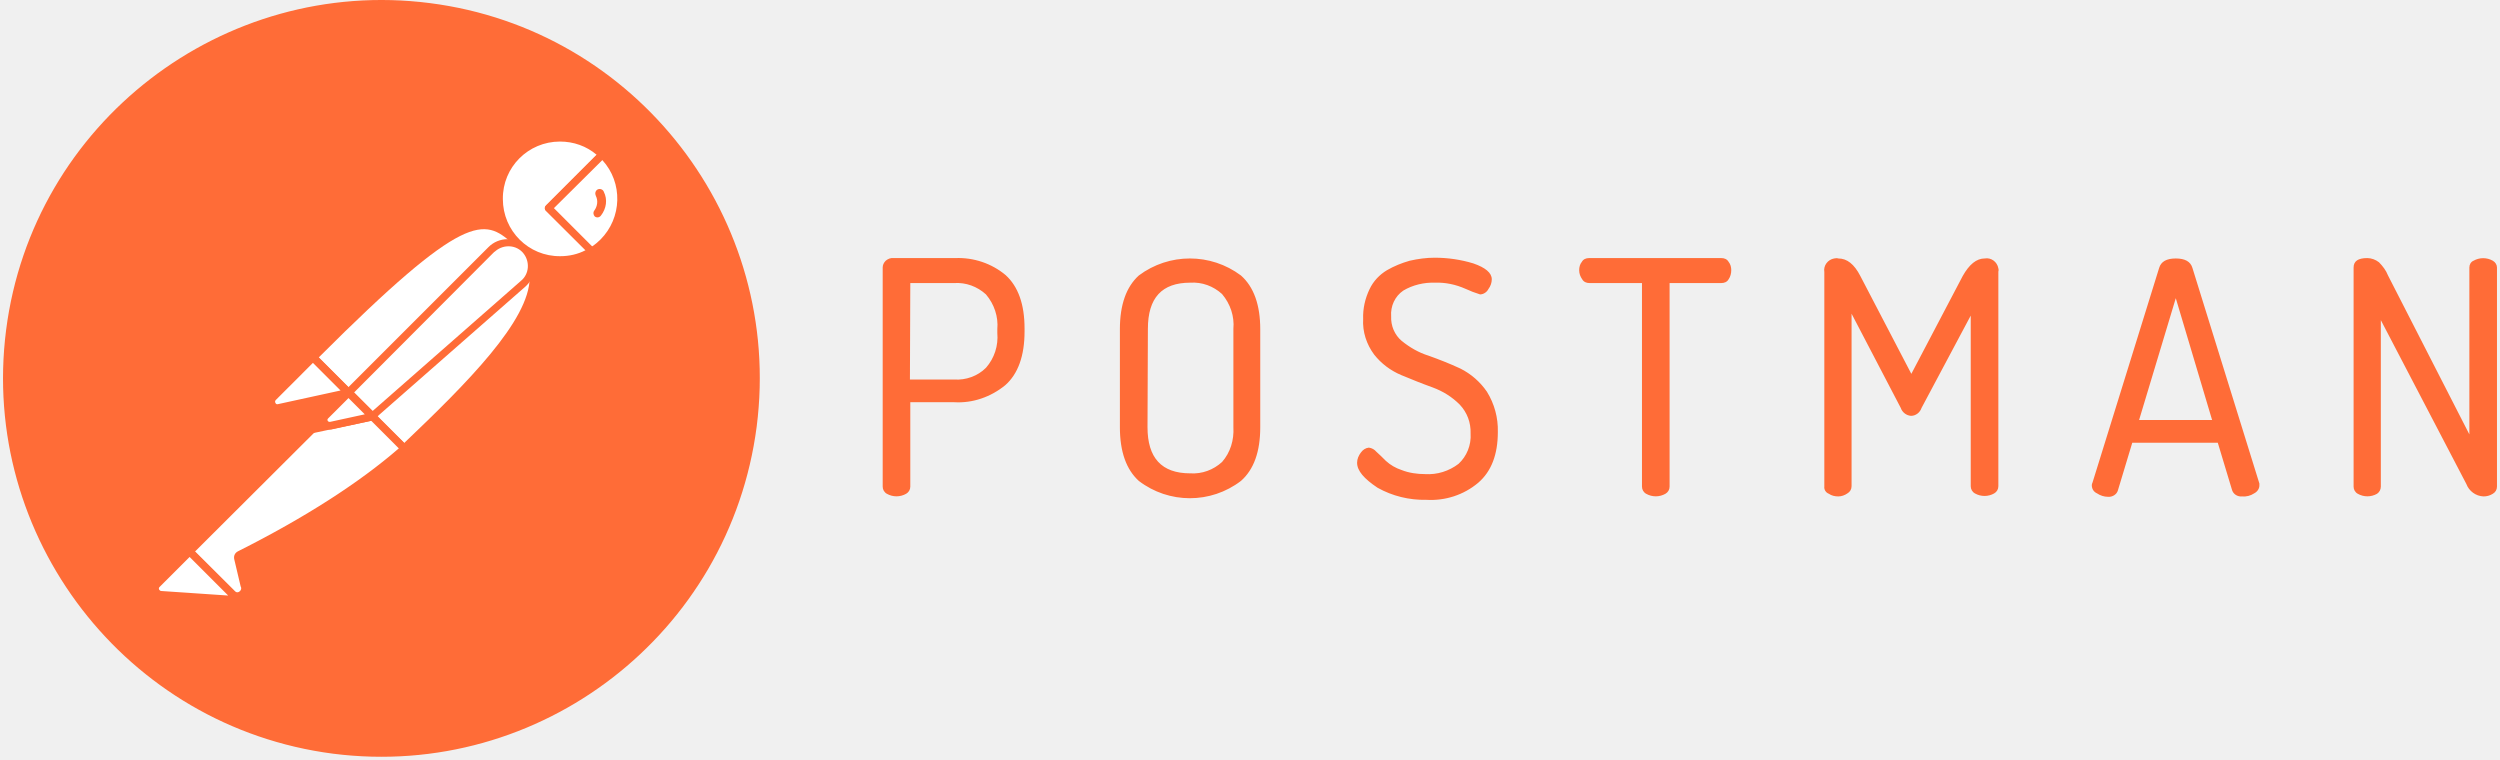
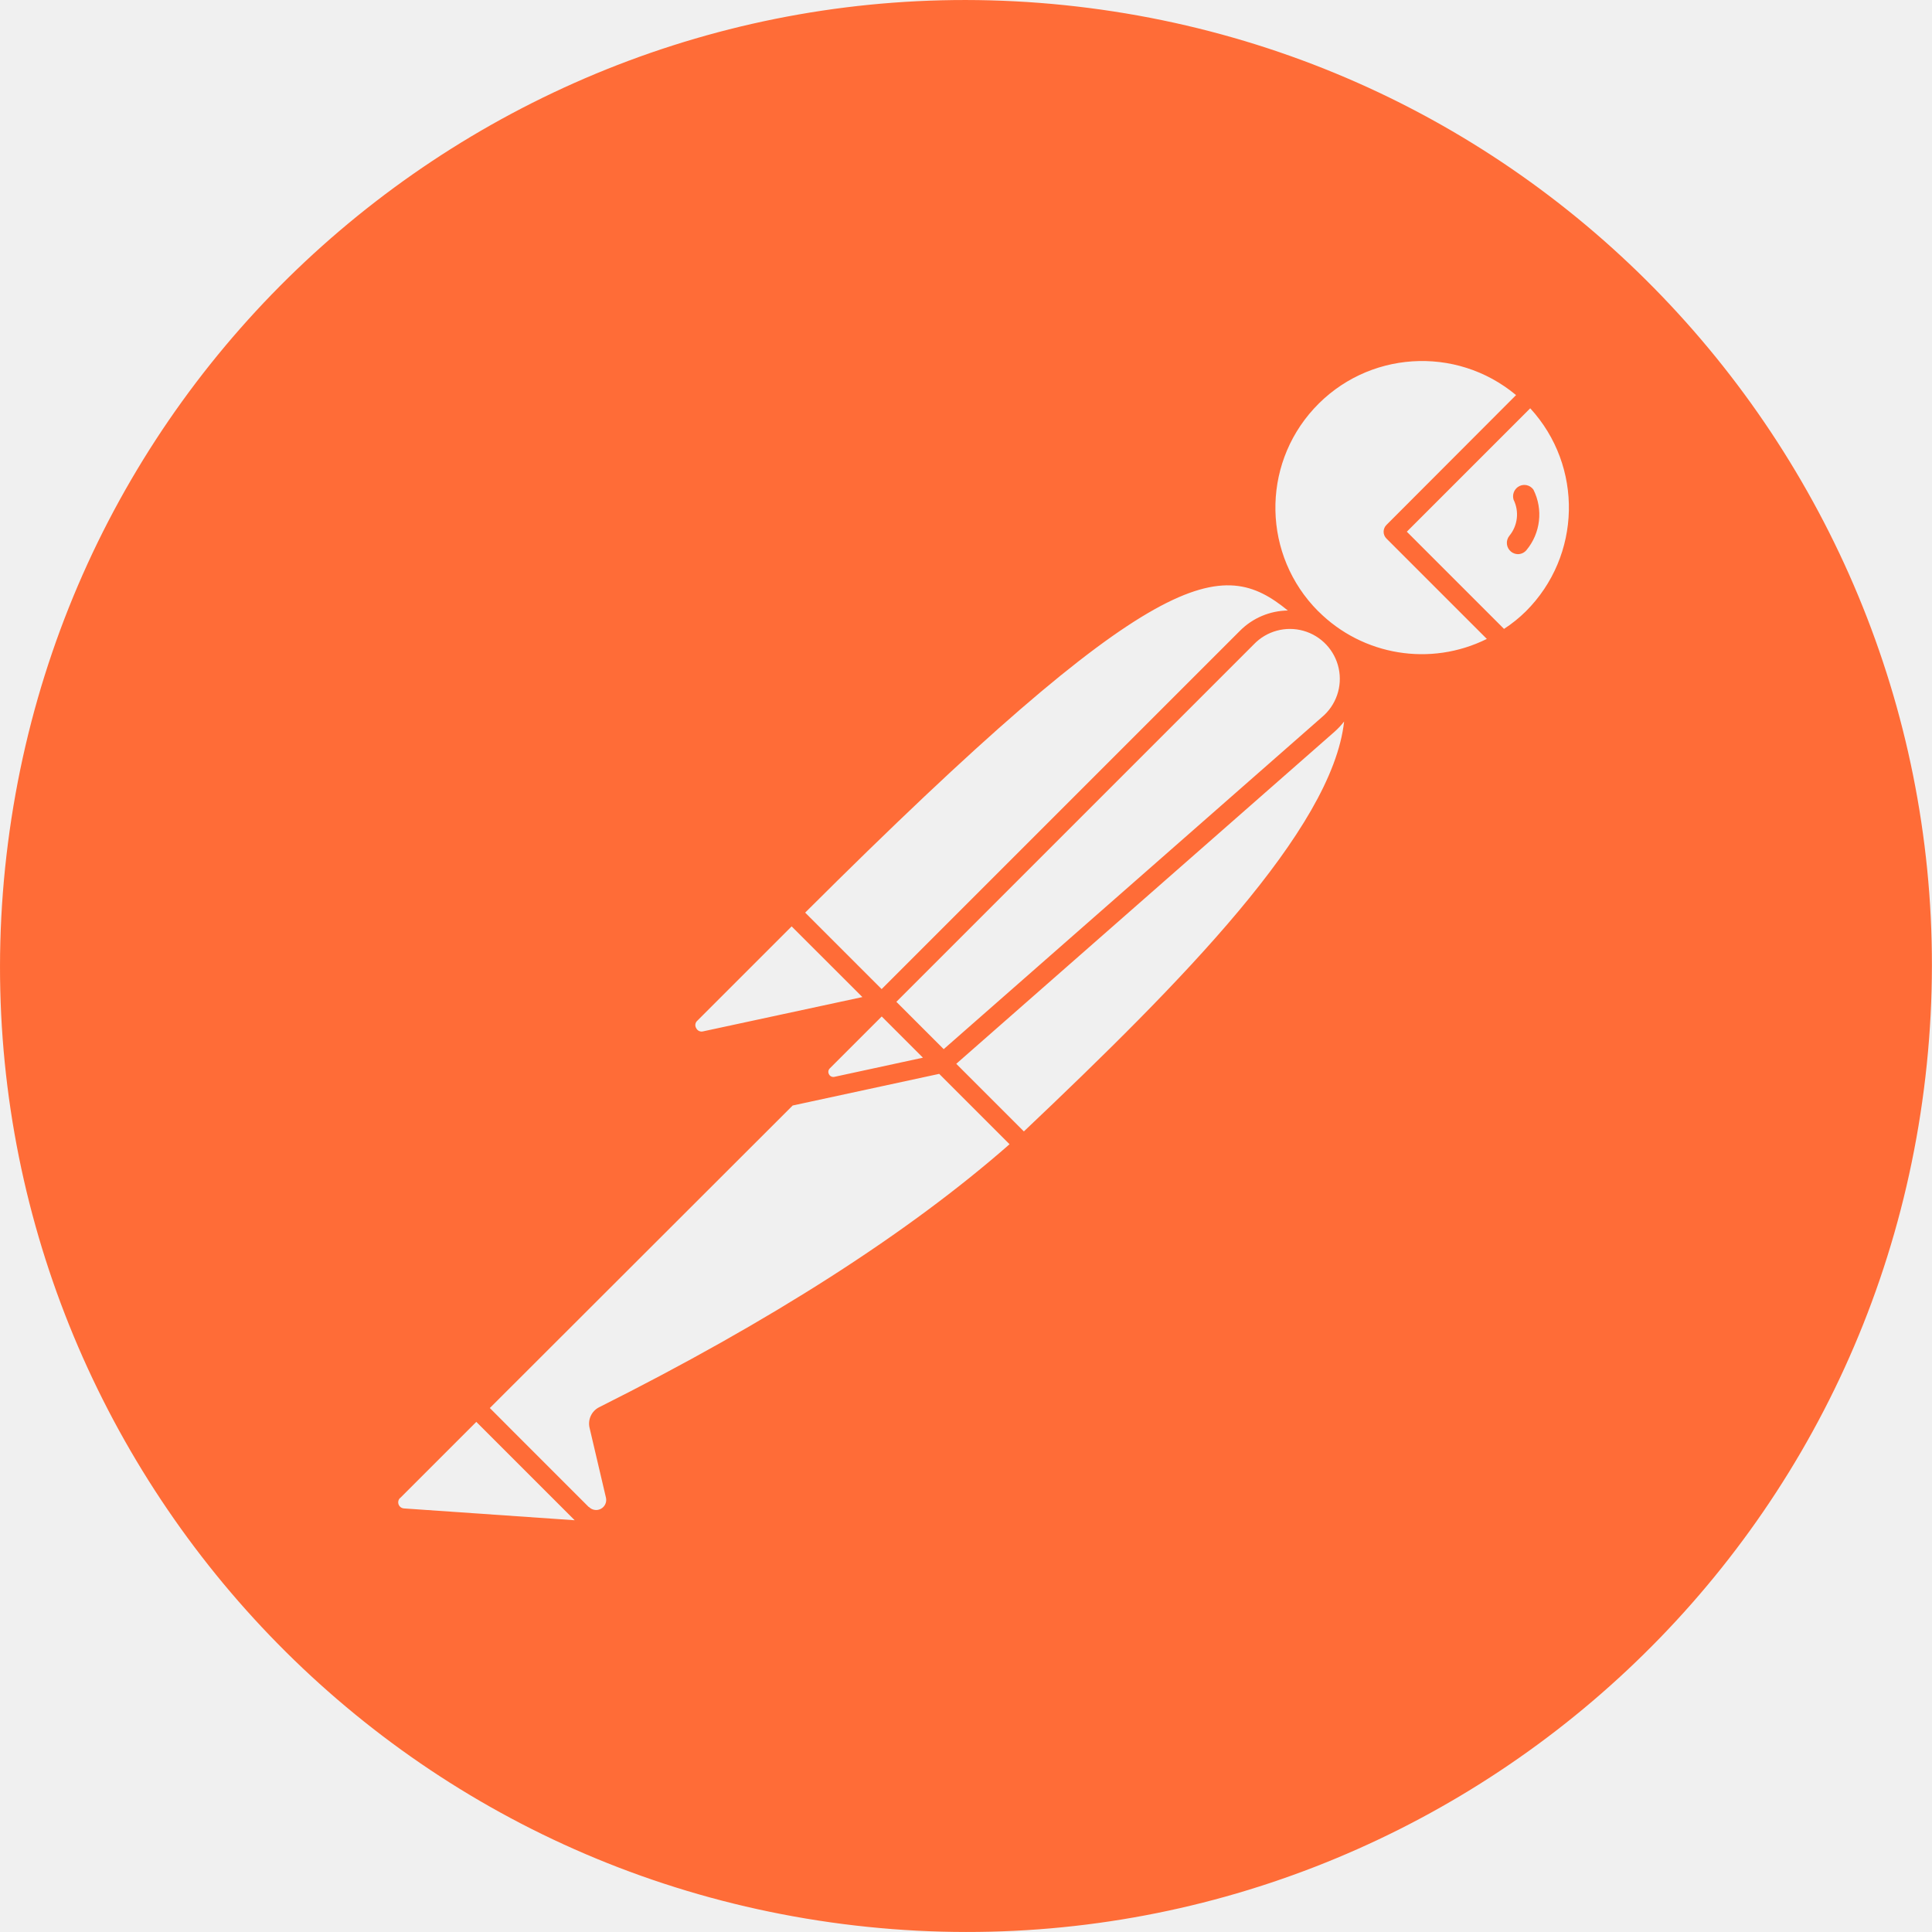
- <svg xmlns="http://www.w3.org/2000/svg" width="3.29em" height="1em" viewBox="0 0 512 156">
-   <path fill="#ff6c37" d="M293.909 52.906q4.077 0 7.922 1.165c2.485.854 3.806 1.941 3.806 3.262c0 .699-.233 1.398-.7 2.02c-.31.62-1.009 1.087-1.708 1.087q-1.515-.467-3.029-1.165c-1.942-.855-4.039-1.32-6.213-1.243c-2.253-.078-4.583.466-6.525 1.63c-1.708 1.166-2.64 3.185-2.485 5.282c-.078 1.942.7 3.806 2.175 5.049c1.63 1.32 3.495 2.407 5.514 3.029c2.175.776 4.35 1.63 6.524 2.64a14.5 14.5 0 0 1 5.437 4.738a14.9 14.9 0 0 1 2.252 8.31c0 4.583-1.32 8.078-4.038 10.408c-2.952 2.485-6.757 3.728-10.64 3.495c-3.496.078-6.99-.777-10.02-2.485c-2.796-1.864-4.194-3.495-4.194-5.126c0-.777.31-1.476.777-2.097c.388-.544.932-.932 1.63-1.01a2.4 2.4 0 0 1 1.554.854c.621.544 1.243 1.165 1.942 1.864a8.8 8.8 0 0 0 3.184 1.864c1.553.622 3.262.855 4.893.855c2.486.155 4.893-.622 6.835-2.097c1.709-1.554 2.64-3.884 2.485-6.214c.078-2.252-.699-4.35-2.252-5.98c-1.553-1.554-3.417-2.719-5.514-3.495c-2.175-.777-4.272-1.631-6.525-2.563c-2.174-.932-4.038-2.33-5.514-4.194c-1.553-2.097-2.408-4.66-2.252-7.301c-.078-2.097.388-4.194 1.32-6.136c.777-1.63 2.02-2.951 3.573-3.883c1.475-.855 3.029-1.476 4.66-1.942c1.708-.388 3.417-.621 5.126-.621m-39.766 3.65c2.64 2.33 3.961 6.058 3.961 11.029v20.116c0 5.048-1.32 8.699-3.961 11.029a17.25 17.25 0 0 1-20.97 0c-2.563-2.33-3.884-5.98-3.884-11.03V67.586c0-5.048 1.32-8.699 3.884-11.029a17.475 17.475 0 0 1 20.97 0m191.917-3.495c1.864 0 3.03.621 3.417 1.942l13.748 44.27v.389c0 .699-.466 1.32-1.088 1.63a3.85 3.85 0 0 1-2.485.622c-.854.078-1.709-.388-2.02-1.243l-2.95-9.786h-17.554l-2.951 9.786c-.233.855-1.165 1.398-2.02 1.32a4.05 4.05 0 0 1-2.252-.698c-.699-.31-1.087-.932-1.087-1.709c0-.155.077-.388.155-.544l13.67-44.037c.388-1.32 1.553-1.942 3.417-1.942m-69.28 0c1.787 0 3.262 1.165 4.505 3.573L391.77 76.75l10.563-20.116c1.32-2.33 2.796-3.573 4.505-3.573c1.32-.233 2.563.7 2.796 2.02q.117.348 0 .698v44.038c0 .621-.31 1.165-.854 1.476a4 4 0 0 1-3.962 0a1.67 1.67 0 0 1-.854-1.476V64.79l-10.097 18.95c-.31.933-1.165 1.632-2.174 1.632a2.43 2.43 0 0 1-2.097-1.631L379.499 64.4v35.417c0 .621-.31 1.165-.855 1.476c-.543.388-1.242.621-1.864.621c-.699 0-1.398-.155-1.941-.544c-.622-.233-1.01-.854-.932-1.475V55.857c-.233-1.32.699-2.563 2.02-2.796c.31-.078.62-.078.853 0m108.58-.078c.854 0 1.709.311 2.408.855c.776.776 1.475 1.708 1.864 2.718l16.698 32.62v-34.25c0-.622.31-1.166.855-1.399a4 4 0 0 1 3.96 0c.544.31.855.854.855 1.398v44.97c0 .621-.31 1.165-.854 1.475c-.622.389-1.243.544-1.942.544a3.95 3.95 0 0 1-3.495-2.563l-17.553-33.63v34.174c0 .621-.31 1.165-.777 1.475a4 4 0 0 1-3.96 0a1.67 1.67 0 0 1-.855-1.475v-44.97c0-1.32.932-1.942 2.796-1.942m-302.516 0h12.66c3.728-.155 7.456 1.088 10.33 3.495c2.563 2.33 3.883 5.98 3.883 10.952v.621c0 4.97-1.32 8.699-3.961 11.029c-2.951 2.407-6.68 3.728-10.485 3.495h-9.01v17.32c0 .621-.31 1.165-.854 1.475a4 4 0 0 1-3.961 0a1.67 1.67 0 0 1-.854-1.475v-44.97c0-.544.233-1.01.62-1.398c.467-.388 1.01-.621 1.632-.544m169.937 0c.621 0 1.165.233 1.476.777c.388.466.543 1.087.543 1.709c0 .621-.155 1.32-.543 1.864c-.31.543-.855.776-1.476.776h-10.64v41.786c0 .621-.311 1.165-.855 1.475a4 4 0 0 1-3.96 0a1.67 1.67 0 0 1-.855-1.475V58.109h-10.796c-.621 0-1.165-.233-1.476-.776c-.388-.544-.621-1.165-.621-1.864c0-.622.155-1.243.544-1.709c.31-.544.854-.777 1.475-.777zm-109.046 5.049c-5.825 0-8.698 3.107-8.698 9.475l-.078 20.194c0 6.291 2.874 9.475 8.776 9.475c2.408.156 4.738-.699 6.525-2.33c1.708-1.941 2.485-4.504 2.33-7.145V67.507c.233-2.563-.622-5.126-2.33-7.145c-1.787-1.631-4.117-2.486-6.525-2.33m202.325 3.184l-7.534 25.01h14.99zM195.27 58.11h-9.009l-.077 19.806h9.087c2.407.155 4.815-.7 6.524-2.408a9.52 9.52 0 0 0 2.33-7.145v-.777c.233-2.563-.621-5.126-2.33-7.145c-1.786-1.631-4.117-2.486-6.524-2.33m-40.543 29.435c5.437-42.562-24.62-81.474-67.105-86.91C45.14-4.802 6.073 25.255.635 67.74c-5.436 42.485 24.621 81.474 67.105 86.988c42.562 5.437 81.474-24.62 86.988-67.182" />
-   <path fill="#fff" d="M105.72 49.876L72.943 82.652L63.7 73.409c32.232-32.232 35.417-29.436 42.018-23.533" />
-   <path fill="#ff6c37" d="M72.944 83.428a.7.7 0 0 1-.544-.233l-9.32-9.242a.75.75 0 0 1 0-1.087c32.776-32.776 36.193-29.67 43.105-23.456c.156.155.233.31.233.544a.7.7 0 0 1-.233.543L73.41 83.195c-.078.156-.311.233-.466.233M64.788 73.41l8.156 8.155l31.61-31.61c-5.747-5.126-9.63-6.68-39.766 23.455" />
-   <path fill="#fff" d="m82.341 92.05l-8.931-8.932l32.775-32.776c8.777 8.854-4.349 23.223-23.844 41.708" />
-   <path fill="#ff6c37" d="M82.341 92.826a.7.7 0 0 1-.543-.233l-8.932-8.932c-.155-.155-.155-.31-.155-.543s.077-.389.233-.544l32.775-32.776a.75.75 0 0 1 1.088 0a9.46 9.46 0 0 1 3.029 7.223c-.156 8.622-9.942 19.573-26.873 35.572c-.233.156-.466.233-.622.233m-7.844-9.708c4.97 5.048 7.068 7.068 7.844 7.844c13.049-12.427 25.708-25.164 25.786-33.94c.078-2.02-.699-4.04-2.02-5.593z" />
-   <path fill="#fff" d="m63.856 73.642l6.602 6.602q.234.232 0 .466c-.077.078-.077.078-.155.078l-13.67 2.951c-.699.078-1.32-.388-1.475-1.087a1.15 1.15 0 0 1 .31-1.01l7.922-7.922c.156-.155.389-.233.466-.078" />
-   <path fill="#ff6c37" d="M56.4 84.516c-1.165 0-2.019-.932-2.019-2.097c0-.544.233-1.088.621-1.476l7.922-7.922a1.18 1.18 0 0 1 1.554 0l6.602 6.602c.466.388.466 1.087 0 1.553c-.156.155-.311.233-.544.31l-13.67 2.952c-.155 0-.31.078-.466.078m7.223-10.02l-7.611 7.612c-.155.155-.233.388-.078.621c.078.233.311.311.544.233l12.815-2.796z" />
-   <path fill="#fff" d="M123.04 31.702c-4.971-4.816-12.971-4.66-17.787.388s-4.66 12.97.389 17.786a12.55 12.55 0 0 0 15.223 1.709l-8.854-8.854z" />
-   <path fill="#ff6c37" d="M114.34 54.148c-7.378 0-13.358-5.98-13.358-13.36c0-7.378 5.98-13.358 13.359-13.358c3.417 0 6.757 1.32 9.242 3.728c.155.155.233.31.233.544a.7.7 0 0 1-.233.543l-10.485 10.486l8.233 8.232a.75.75 0 0 1 0 1.088l-.156.155a13.2 13.2 0 0 1-6.834 1.942m0-25.087c-6.524 0-11.805 5.281-11.727 11.806c0 6.524 5.281 11.805 11.805 11.727c1.787 0 3.573-.388 5.204-1.242l-8.155-8.078a.7.7 0 0 1-.233-.543c0-.233.077-.389.233-.544l10.407-10.408c-2.097-1.786-4.737-2.718-7.533-2.718" />
-   <path fill="#fff" d="m123.272 31.935l-.155-.156l-11.106 10.952l8.776 8.776c.854-.544 1.709-1.165 2.408-1.864a12.447 12.447 0 0 0 .077-17.708" />
-   <path fill="#ff6c37" d="M120.865 52.361a.7.7 0 0 1-.544-.233l-8.854-8.854a.7.7 0 0 1-.233-.543c0-.233.077-.389.233-.544l11.029-11.029a.75.75 0 0 1 1.087 0l.233.155c5.204 5.204 5.204 13.592.078 18.874c-.777.776-1.631 1.475-2.563 2.019c-.233.078-.389.155-.466.155m-7.767-9.63l7.844 7.844c.622-.388 1.243-.932 1.709-1.398c4.427-4.427 4.66-11.65.388-16.31z" />
-   <path fill="#fff" d="M107.04 51.274a4.78 4.78 0 0 0-6.757 0l-29.281 29.28l4.893 4.894l30.99-27.184c2.019-1.709 2.174-4.738.465-6.757a1.1 1.1 0 0 1-.31-.233" />
-   <path fill="#ff6c37" d="M75.817 86.225a.7.7 0 0 1-.543-.233l-4.893-4.894a.75.75 0 0 1 0-1.087l29.28-29.28a5.53 5.53 0 0 1 7.845 0a5.53 5.53 0 0 1 0 7.844l-.233.233l-30.99 27.184q-.116.233-.466.233m-3.728-5.67l3.806 3.805l30.446-26.717c1.708-1.398 1.864-3.961.466-5.67s-3.961-1.864-5.67-.466a1.1 1.1 0 0 1-.31.233z" />
-   <path fill="#fff" d="M48.556 113.874c-.31.156-.466.466-.388.777l1.32 5.592c.31.777-.155 1.709-1.01 1.942c-.621.233-1.32 0-1.708-.466l-8.544-8.466L66.11 85.37l9.63.155l6.525 6.525c-1.554 1.32-10.951 10.407-33.708 21.824" />
-   <path fill="#ff6c37" d="M47.935 122.961c-.622 0-1.243-.233-1.631-.699l-8.466-8.465a.7.7 0 0 1-.233-.544c0-.233.077-.388.233-.544L65.72 84.826a.84.84 0 0 1 .543-.233l9.631.156c.233 0 .388.077.544.233l6.524 6.524a.88.88 0 0 1 .233.621c0 .233-.078.389-.31.544l-.545.466c-8.232 7.223-19.417 14.446-33.32 21.359l1.321 5.514c.233 1.01-.233 2.097-1.165 2.64c-.466.234-.854.311-1.242.311m-8.544-9.708l8 7.922c.233.388.699.544 1.087.31c.389-.232.544-.698.31-1.087l-1.32-5.592c-.155-.699.156-1.32.777-1.63c13.747-6.913 24.854-14.059 33.01-21.126l-5.748-5.748l-8.932-.155z" />
-   <path fill="#fff" d="m31.624 119.932l6.68-6.68l9.941 9.942l-15.844-1.087c-.699-.078-1.165-.699-1.087-1.398c0-.31.077-.621.31-.777" />
-   <path fill="#ff6c37" d="m48.245 123.893l-15.922-1.087c-1.165-.078-1.941-1.087-1.864-2.252c.078-.466.233-.932.622-1.243l6.68-6.68a.75.75 0 0 1 1.086 0l9.942 9.942c.233.233.31.544.155.854q-.233.466-.699.466m-9.941-9.553l-6.136 6.136c-.233.155-.233.544 0 .699c.078.078.155.155.31.155l13.748.932zM63.39 88.943a.78.78 0 0 1-.776-.777a.7.7 0 0 1 .233-.543l7.534-7.534a.75.75 0 0 1 1.087 0l4.893 4.893c.233.233.31.466.233.777a.89.89 0 0 1-.621.543l-12.427 2.64zm7.534-7.223l-5.126 5.126l8.388-1.787z" />
-   <path fill="#fff" d="m75.74 85.525l-8.544 1.865a1.16 1.16 0 0 1-1.398-.855c-.077-.388 0-.776.31-1.087l4.739-4.738z" />
-   <path fill="#ff6c37" d="M67.04 88.166a1.923 1.923 0 0 1-1.94-1.941c0-.544.232-1.01.543-1.399l4.738-4.737a.75.75 0 0 1 1.087 0l4.893 4.893c.233.233.31.466.233.777a.89.89 0 0 1-.621.543l-8.544 1.864zm3.884-6.446l-4.194 4.194c-.155.155-.155.31-.077.466q.116.233.466.233l7.145-1.554zm52.426-42.33c-.155-.465-.699-.698-1.165-.543s-.699.7-.544 1.165c0 .078.078.156.078.233c.466.932.31 2.097-.31 2.952c-.311.388-.234.932.077 1.242c.388.31.932.233 1.243-.155c1.165-1.476 1.398-3.34.621-4.893" />
+ <svg xmlns="http://www.w3.org/2000/svg" fill="#FF6C37" role="img" viewBox="0 0 24 24">
+   <path d="M13.527.099C6.955-.744.942 3.9.099 10.473c-.843 6.572 3.8 12.584 10.373 13.428 6.573.843 12.587-3.801 13.428-10.374C24.744 6.955 20.101.943 13.527.099zm2.471 7.485a.855.855 0 0 0-.593.25l-4.453 4.453-.307-.307-.643-.643c4.389-4.376 5.18-4.418 5.996-3.753zm-4.863 4.861l4.44-4.44a.62.62 0 1 1 .847.903l-4.699 4.125-.588-.588zm.33.694l-1.1.238a.06.06 0 0 1-.067-.032.06.06 0 0 1 .01-.073l.645-.645.512.512zm-2.803-.459l1.172-1.172.879.878-1.979.426a.074.074 0 0 1-.085-.039.072.072 0 0 1 .013-.093zm-3.646 6.058a.076.076 0 0 1-.069-.083.077.077 0 0 1 .022-.046h.002l.946-.946 1.222 1.222-2.123-.147zm2.425-1.256a.228.228 0 0 0-.117.256l.203.865a.125.125 0 0 1-.211.117h-.003l-.934-.934-.294-.295 3.762-3.758 1.82-.393.874.874c-1.255 1.102-2.971 2.201-5.1 3.268zm5.279-3.428h-.002l-.839-.839 4.699-4.125a.952.952 0 0 0 .119-.127c-.148 1.345-2.029 3.245-3.977 5.091zm3.657-6.46l-.003-.002a1.822 1.822 0 0 1 2.459-2.684l-1.61 1.613a.119.119 0 0 0 0 .169l1.247 1.247a1.817 1.817 0 0 1-2.093-.343zm2.578 0a1.714 1.714 0 0 1-.271.218h-.001l-1.207-1.207 1.533-1.533c.661.72.637 1.832-.054 2.522zM18.855 6.05a.143.143 0 0 0-.053.157.416.416 0 0 1-.053.45.14.14 0 0 0 .023.197.141.141 0 0 0 .084.03.14.14 0 0 0 .106-.05.691.691 0 0 0 .087-.751.138.138 0 0 0-.194-.033z" />
</svg>
